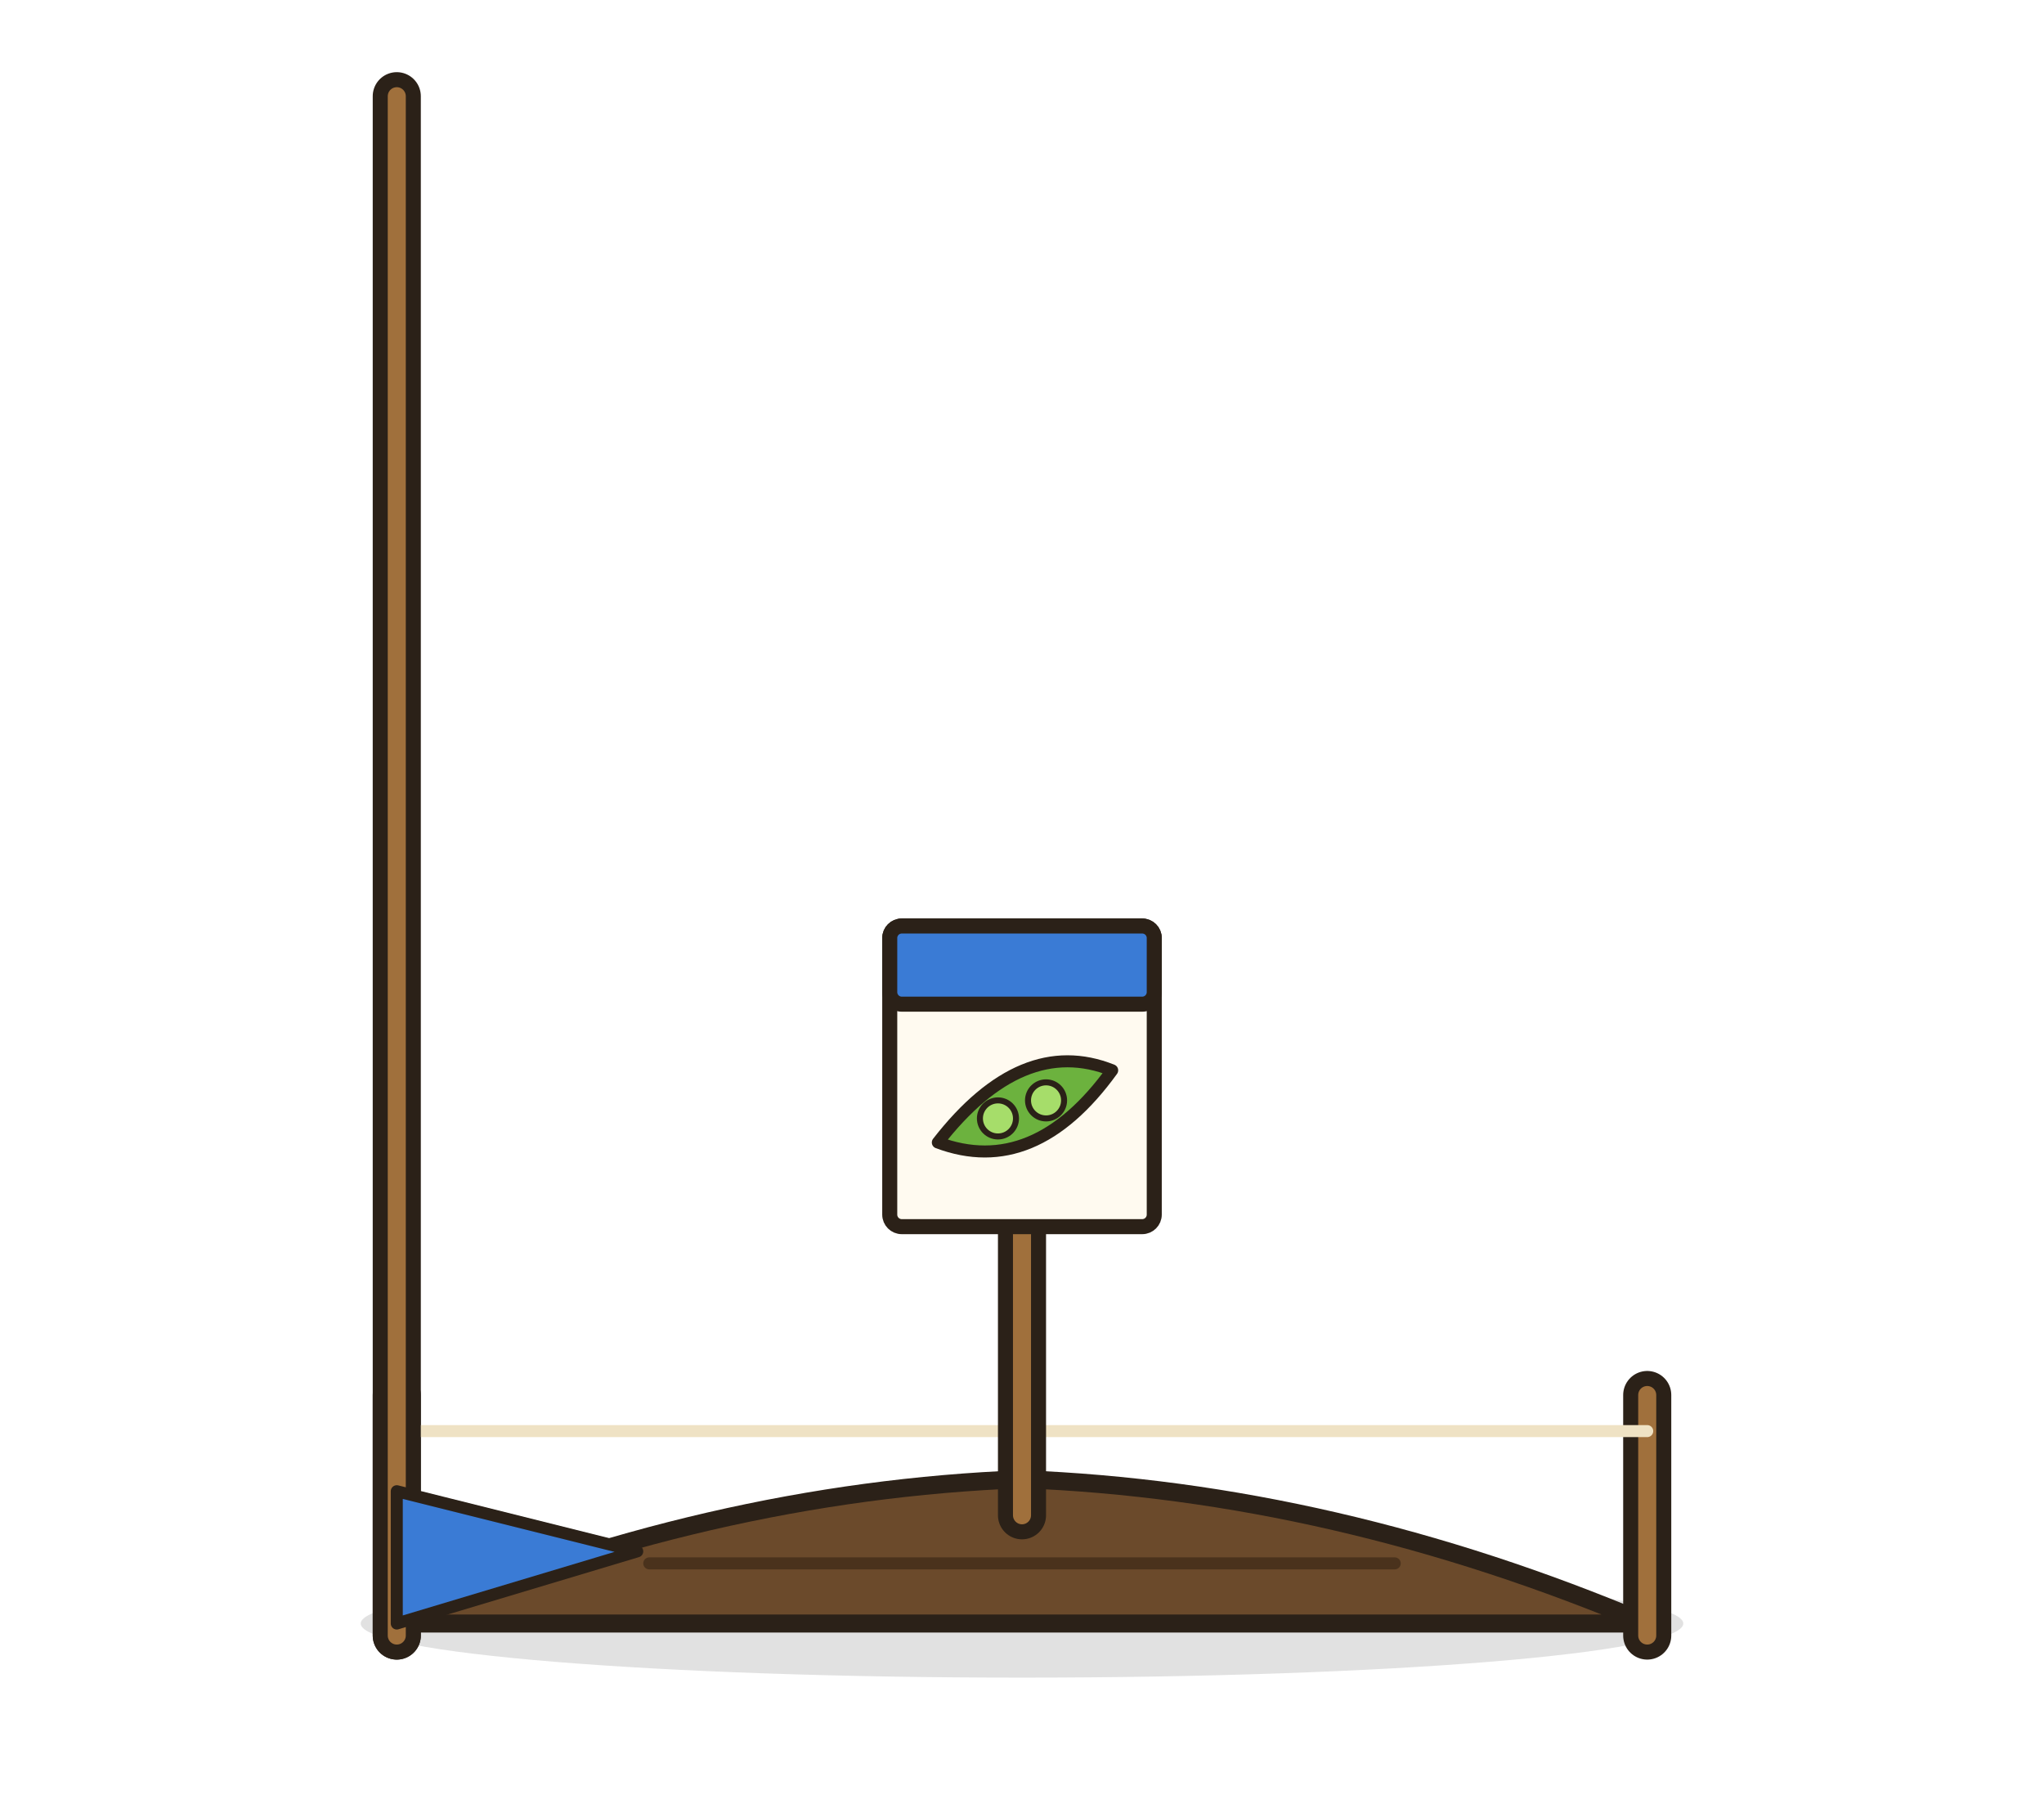
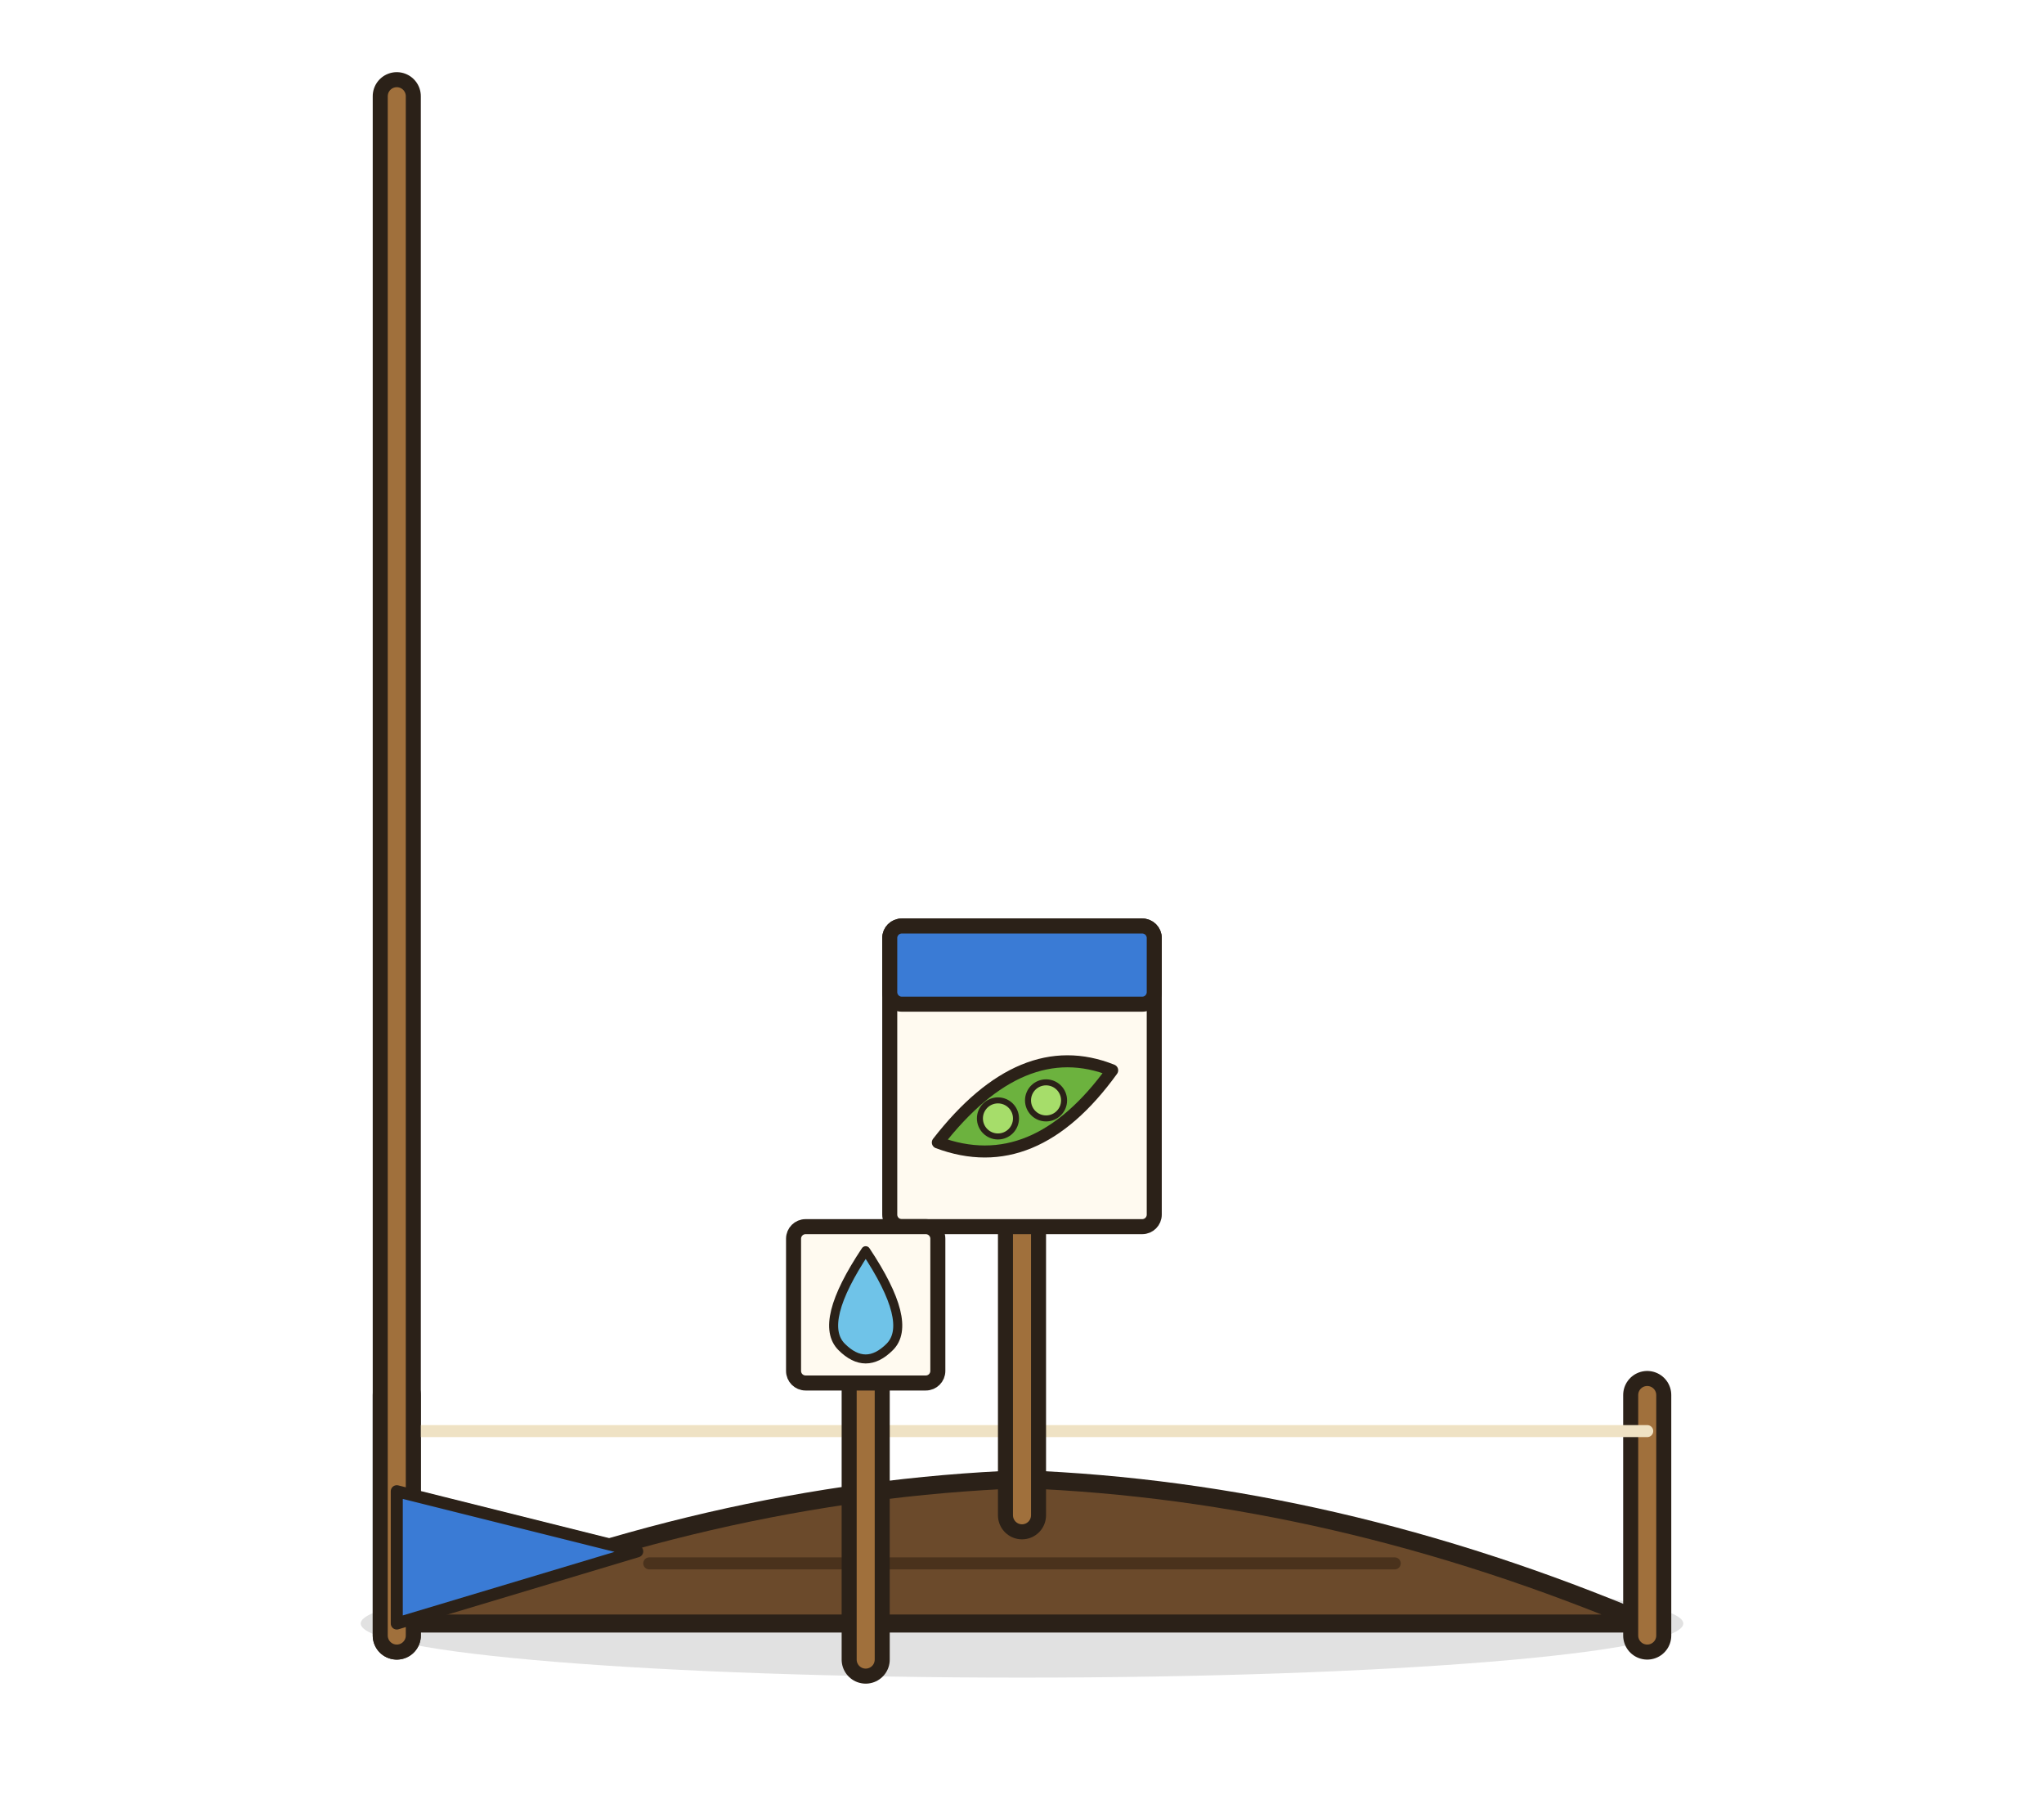
<svg xmlns="http://www.w3.org/2000/svg" viewBox="-170 -270 340 300" width="340" height="300">
  <g>
    <ellipse cx="0" cy="0" rx="110" ry="9" fill="#000000" fill-opacity="0.12" />
    <path d="M-104 0 Q-52.0 -22 0 -24 Q52.0 -22 104 0 Z" fill="#6b4a2b" stroke="#2b2118" stroke-width="3" stroke-linejoin="round" stroke-linecap="round" />
    <path d="M-62 -10 L62 -10" fill="none" stroke="#4a321c" stroke-width="2" stroke-linejoin="round" stroke-linecap="round" />
    <path d="M-104 2 L-104 -38" fill="none" stroke="#2b2118" stroke-width="8" stroke-linejoin="round" stroke-linecap="round" />
    <path d="M-104 2 L-104 -38" fill="none" stroke="#a0703c" stroke-width="3" stroke-linejoin="round" stroke-linecap="round" />
    <path d="M104 2 L104 -38" fill="none" stroke="#2b2118" stroke-width="8" stroke-linejoin="round" stroke-linecap="round" />
    <path d="M104 2 L104 -38" fill="none" stroke="#a0703c" stroke-width="3" stroke-linejoin="round" stroke-linecap="round" />
    <path d="M-104 -32 L104 -32" fill="none" stroke="#efe2c4" stroke-width="2" stroke-linejoin="round" stroke-linecap="round" />
    <path d="M0 -18 L0 -70" fill="none" stroke="#2b2118" stroke-width="8" stroke-linejoin="round" stroke-linecap="round" />
    <path d="M0 -18 L0 -70" fill="none" stroke="#a0703c" stroke-width="3" stroke-linejoin="round" stroke-linecap="round" />
    <rect x="-22" y="-116" width="44" height="50" rx="2" fill="#fffaf0" stroke="#2b2118" stroke-width="2.5" />
    <rect x="-22" y="-116" width="44" height="13" rx="2" fill="#3a7bd5" stroke="#2b2118" stroke-width="2.5" />
    <path d="M-14 -80 Q0 -98 15 -92 Q2 -74 -14 -80 Z" fill="#6cb23e" stroke="#2b2118" stroke-width="2" stroke-linejoin="round" stroke-linecap="round" />
    <circle cx="-4" cy="-84" r="3" fill="#a6dd6a" stroke="#2b2118" stroke-width="1" />
    <circle cx="4" cy="-87" r="3" fill="#a6dd6a" stroke="#2b2118" stroke-width="1" />
    <path d="M-104 2 L-104 -254" fill="none" stroke="#2b2118" stroke-width="8" stroke-linejoin="round" stroke-linecap="round" />
    <path d="M-104 2 L-104 -254" fill="none" stroke="#a0703c" stroke-width="3" stroke-linejoin="round" stroke-linecap="round" />
    <path d="M-104 -22 L-64 -12 L-104 0 Z" fill="#3a7bd5" stroke="#2b2118" stroke-width="2" stroke-linejoin="round" stroke-linecap="round" />
+     <path d="M-26 6 L-26 -40" fill="none" stroke="#2b2118" stroke-width="8" stroke-linejoin="round" stroke-linecap="round" />
+     <path d="M-26 6 L-26 -40" fill="none" stroke="#a0703c" stroke-width="3" stroke-linejoin="round" stroke-linecap="round" />
+     <rect x="-38" y="-66" width="24" height="26" rx="2" fill="#fffaf0" stroke="#2b2118" stroke-width="2.5" />
+     <path d="M-26 -62 Q-34 -50 -30 -46 Q-26 -42 -22 -46 Q-18 -50 -26 -62 Z" fill="#6fc3e8" stroke="#2b2118" stroke-width="1.5" stroke-linejoin="round" stroke-linecap="round" />
  </g>
</svg>
